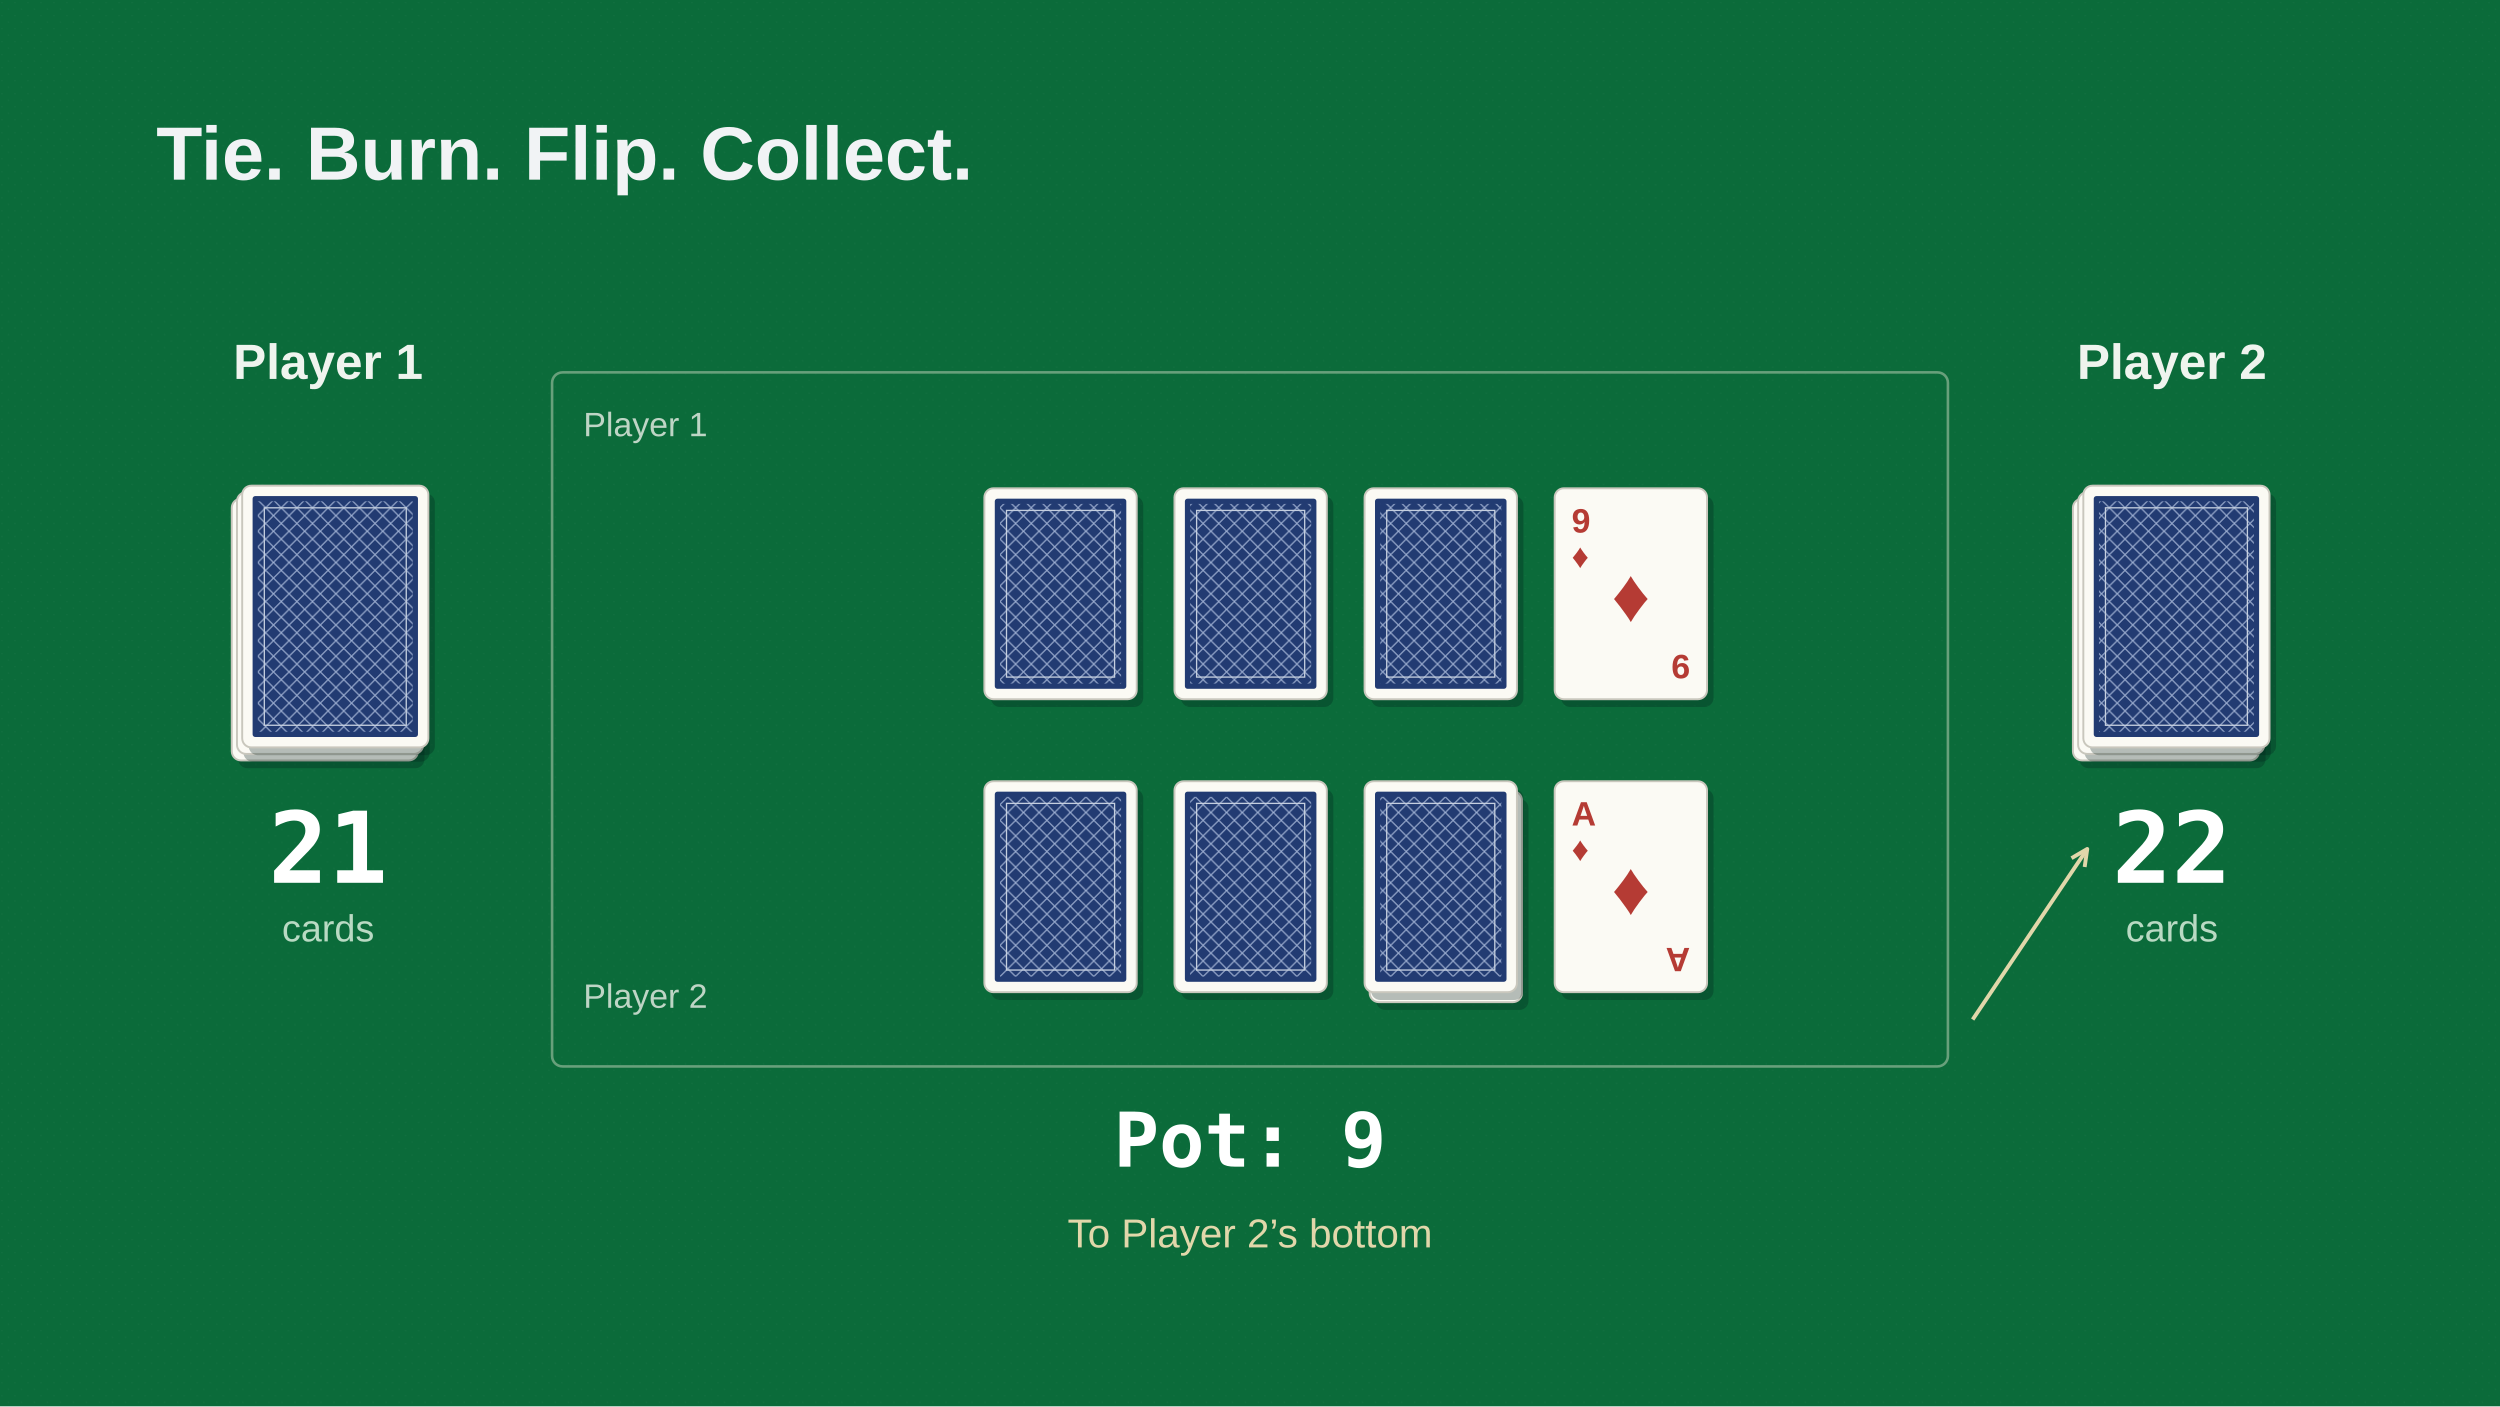
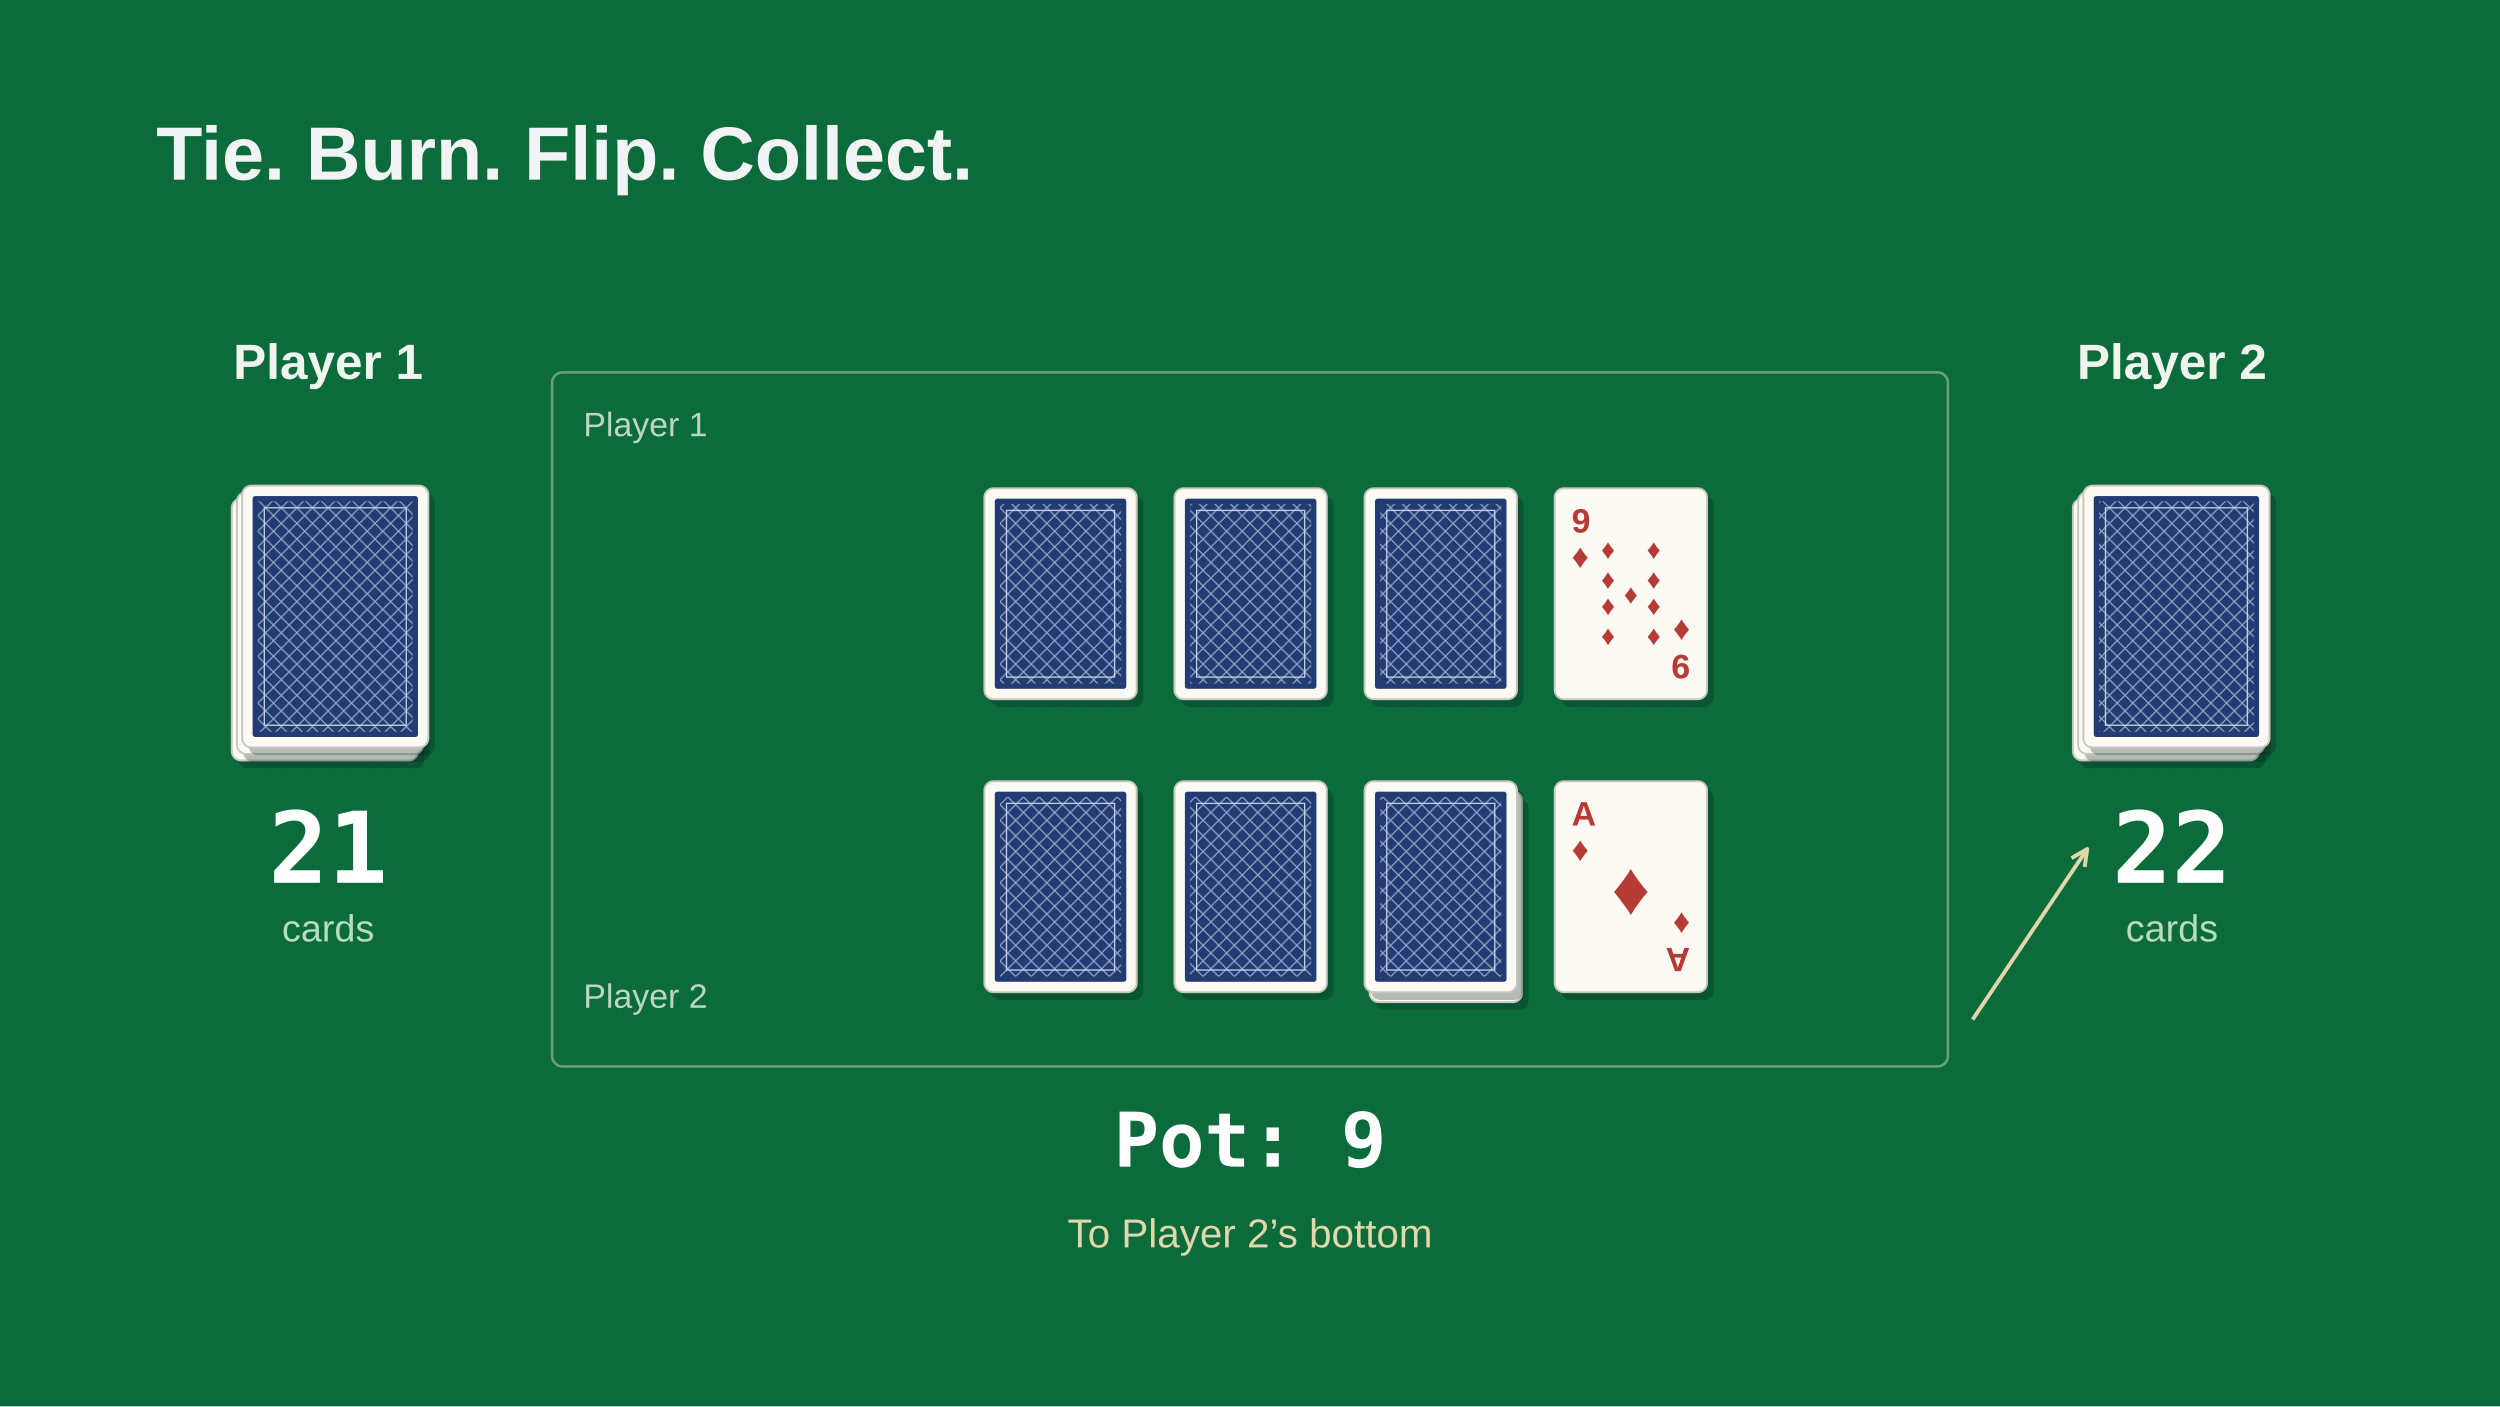
<svg xmlns="http://www.w3.org/2000/svg" width="1920" height="1080" viewBox="0 0 1920 1080" role="img">
  <defs>
    <pattern id="back" width="12" height="12" patternUnits="userSpaceOnUse">
      <path d="M0 6L6 0L12 6L6 12Z" fill="none" stroke="#8fa1c5" stroke-width="1" />
    </pattern>
    <pattern id="felt" width="10" height="10" patternUnits="userSpaceOnUse">
      <path d="M1 2h1M6 7h1" stroke="#ffffff" stroke-opacity=".035" />
    </pattern>
  </defs>
  <rect x="0.00" y="0.00" width="1920.00" height="1080.00" rx="0" fill="#0b6b3a" />
  <rect x="0.00" y="0.00" width="1920.00" height="1080.00" rx="0" fill="url(#felt)" />
  <text x="120.00" y="138.00" font-family="Liberation Sans" font-size="58" font-weight="700" fill="#f1f3f5" text-anchor="start" opacity="1" xml:space="preserve">Tie. Burn. Flip. Collect.</text>
  <text x="252.00" y="291.00" font-family="Liberation Sans" font-size="38" font-weight="700" fill="#eff4ee" text-anchor="middle" opacity="1" xml:space="preserve">Player 1</text>
  <text x="1668.00" y="291.00" font-family="Liberation Sans" font-size="38" font-weight="700" fill="#eff4ee" text-anchor="middle" opacity="1" xml:space="preserve">Player 2</text>
  <g opacity="1">
    <rect x="183.00" y="389.00" width="143.00" height="201.00" rx="7" fill="#001e18" opacity="0.28" />
    <rect x="178.00" y="383.00" width="143.00" height="201.00" rx="7" fill="#fbfaf4" stroke="#c9c7bd" stroke-width="1.5" />
    <rect x="186.00" y="391.00" width="127.00" height="185.00" rx="2" fill="#223b72" />
    <rect x="190.00" y="395.00" width="119.00" height="177.00" rx="0" fill="url(#back)" />
    <rect x="195.00" y="400.00" width="109.00" height="167.00" rx="0" fill="none" stroke="#c5cfdf" stroke-width="1" />
  </g>
  <g opacity="1">
    <rect x="187.00" y="384.00" width="143.00" height="201.00" rx="7" fill="#001e18" opacity="0.28" />
    <rect x="182.00" y="378.00" width="143.00" height="201.00" rx="7" fill="#fbfaf4" stroke="#c9c7bd" stroke-width="1.5" />
    <rect x="190.00" y="386.00" width="127.00" height="185.00" rx="2" fill="#223b72" />
    <rect x="194.00" y="390.00" width="119.00" height="177.00" rx="0" fill="url(#back)" />
    <rect x="199.00" y="395.00" width="109.00" height="167.00" rx="0" fill="none" stroke="#c5cfdf" stroke-width="1" />
  </g>
  <g opacity="1">
    <rect x="191.00" y="379.00" width="143.00" height="201.00" rx="7" fill="#001e18" opacity="0.28" />
    <rect x="186.00" y="373.00" width="143.00" height="201.00" rx="7" fill="#fbfaf4" stroke="#c9c7bd" stroke-width="1.5" />
    <rect x="194.00" y="381.00" width="127.00" height="185.00" rx="2" fill="#223b72" />
    <rect x="198.00" y="385.00" width="119.00" height="177.00" rx="0" fill="url(#back)" />
    <rect x="203.00" y="390.00" width="109.00" height="167.00" rx="0" fill="none" stroke="#c5cfdf" stroke-width="1" />
  </g>
  <g opacity="1">
    <rect x="1597.00" y="389.00" width="143.00" height="201.00" rx="7" fill="#001e18" opacity="0.28" />
    <rect x="1592.00" y="383.00" width="143.00" height="201.00" rx="7" fill="#fbfaf4" stroke="#c9c7bd" stroke-width="1.5" />
    <rect x="1600.00" y="391.00" width="127.00" height="185.00" rx="2" fill="#223b72" />
    <rect x="1604.00" y="395.00" width="119.00" height="177.00" rx="0" fill="url(#back)" />
    <rect x="1609.00" y="400.00" width="109.00" height="167.00" rx="0" fill="none" stroke="#c5cfdf" stroke-width="1" />
  </g>
  <g opacity="1">
    <rect x="1601.00" y="384.00" width="143.00" height="201.00" rx="7" fill="#001e18" opacity="0.28" />
    <rect x="1596.00" y="378.00" width="143.00" height="201.00" rx="7" fill="#fbfaf4" stroke="#c9c7bd" stroke-width="1.5" />
    <rect x="1604.00" y="386.00" width="127.00" height="185.00" rx="2" fill="#223b72" />
    <rect x="1608.00" y="390.00" width="119.00" height="177.00" rx="0" fill="url(#back)" />
    <rect x="1613.00" y="395.00" width="109.00" height="167.00" rx="0" fill="none" stroke="#c5cfdf" stroke-width="1" />
  </g>
  <g opacity="1">
    <rect x="1605.00" y="379.00" width="143.00" height="201.00" rx="7" fill="#001e18" opacity="0.28" />
    <rect x="1600.00" y="373.00" width="143.00" height="201.00" rx="7" fill="#fbfaf4" stroke="#c9c7bd" stroke-width="1.5" />
    <rect x="1608.00" y="381.00" width="127.00" height="185.00" rx="2" fill="#223b72" />
    <rect x="1612.00" y="385.00" width="119.00" height="177.00" rx="0" fill="url(#back)" />
    <rect x="1617.00" y="390.00" width="109.00" height="167.00" rx="0" fill="none" stroke="#c5cfdf" stroke-width="1" />
  </g>
  <text x="252.00" y="678.00" font-family="DejaVu Sans Mono" font-size="76" font-weight="700" fill="#fff" text-anchor="middle" opacity="1" xml:space="preserve">21</text>
  <text x="1668.00" y="678.00" font-family="DejaVu Sans Mono" font-size="76" font-weight="700" fill="#fff" text-anchor="middle" opacity="1" xml:space="preserve">22</text>
  <text x="252.00" y="723.00" font-family="Liberation Sans" font-size="29" font-weight="400" fill="#b9dac3" text-anchor="middle" opacity="1" xml:space="preserve">cards</text>
  <text x="1668.00" y="723.00" font-family="Liberation Sans" font-size="29" font-weight="400" fill="#b9dac3" text-anchor="middle" opacity="1" xml:space="preserve">cards</text>
  <rect x="424.00" y="286.00" width="1072.00" height="533.00" rx="8" fill="none" stroke="#68a07b" stroke-width="2" />
  <text x="448.00" y="335.00" font-family="Liberation Sans" font-size="26" font-weight="400" fill="#bed5c5" text-anchor="start" opacity="1" xml:space="preserve">Player 1</text>
  <text x="448.00" y="774.00" font-family="Liberation Sans" font-size="26" font-weight="400" fill="#bed5c5" text-anchor="start" opacity="1" xml:space="preserve">Player 2</text>
  <g opacity="1">
    <rect x="1056.90" y="613.65" width="117.00" height="162.00" rx="7" fill="#001e18" opacity="0.28" />
    <rect x="1051.90" y="607.65" width="117.00" height="162.00" rx="7" fill="#fbfaf4" stroke="#c9c7bd" stroke-width="1.5" />
    <text x="1064.90" y="641.65" font-family="Liberation Sans" font-size="26" font-weight="700" fill="#b53b34" text-anchor="start" opacity="1" xml:space="preserve">4</text>
    <text x="1064.90" y="668.65" font-family="Liberation Sans" font-size="26" font-weight="400" fill="#b53b34" text-anchor="start" opacity="1" xml:space="preserve">♦</text>
-     <text x="1110.40" y="709.71" font-family="Liberation Sans" font-size="58" font-weight="400" fill="#b53b34" text-anchor="middle" opacity="1" xml:space="preserve">♦</text>
    <g transform="rotate(180 1110.4 688.65)">
      <text x="1064.90" y="641.65" font-family="Liberation Sans" font-size="26" font-weight="700" fill="#b53b34" text-anchor="start" opacity="1" xml:space="preserve">4</text>
+       <text x="1064.90" y="668.65" font-family="Liberation Sans" font-size="26" font-weight="400" fill="#b53b34" text-anchor="start" opacity="1" xml:space="preserve">♦</text>
+     </g>
+     <text x="1092.85" y="666.01" font-family="Liberation Sans" font-size="26" font-weight="400" fill="#b53b34" text-anchor="middle" opacity="1" xml:space="preserve">♦</text>
+     <g transform="rotate(180 1127.95 720.65)">
+       <text x="1127.95" y="730.01" font-family="Liberation Sans" font-size="26" font-weight="400" fill="#b53b34" text-anchor="middle" opacity="1" xml:space="preserve">♦</text>
+     </g>
+     <text x="1127.95" y="666.01" font-family="Liberation Sans" font-size="26" font-weight="400" fill="#b53b34" text-anchor="middle" opacity="1" xml:space="preserve">♦</text>
+     <g transform="rotate(180 1092.85 720.65)">
+       <text x="1092.85" y="730.01" font-family="Liberation Sans" font-size="26" font-weight="400" fill="#b53b34" text-anchor="middle" opacity="1" xml:space="preserve">♦</text>
    </g>
  </g>
  <g opacity="1">
    <rect x="761.00" y="381.00" width="117.00" height="162.00" rx="7" fill="#001e18" opacity="0.28" />
    <rect x="756.00" y="375.00" width="117.00" height="162.00" rx="7" fill="#fbfaf4" stroke="#c9c7bd" stroke-width="1.5" />
    <rect x="764.00" y="383.00" width="101.00" height="146.00" rx="2" fill="#223b72" />
    <rect x="768.00" y="387.00" width="93.00" height="138.00" rx="0" fill="url(#back)" />
    <rect x="773.00" y="392.00" width="83.00" height="128.00" rx="0" fill="none" stroke="#c5cfdf" stroke-width="1" />
  </g>
  <g opacity="1">
    <rect x="761.00" y="606.00" width="117.00" height="162.00" rx="7" fill="#001e18" opacity="0.28" />
    <rect x="756.00" y="600.00" width="117.00" height="162.00" rx="7" fill="#fbfaf4" stroke="#c9c7bd" stroke-width="1.5" />
    <rect x="764.00" y="608.00" width="101.00" height="146.00" rx="2" fill="#223b72" />
    <rect x="768.00" y="612.00" width="93.00" height="138.00" rx="0" fill="url(#back)" />
    <rect x="773.00" y="617.00" width="83.00" height="128.00" rx="0" fill="none" stroke="#c5cfdf" stroke-width="1" />
  </g>
  <g opacity="1">
    <rect x="907.00" y="381.00" width="117.00" height="162.00" rx="7" fill="#001e18" opacity="0.28" />
    <rect x="902.00" y="375.00" width="117.00" height="162.00" rx="7" fill="#fbfaf4" stroke="#c9c7bd" stroke-width="1.5" />
    <rect x="910.00" y="383.00" width="101.00" height="146.00" rx="2" fill="#223b72" />
    <rect x="914.00" y="387.00" width="93.00" height="138.00" rx="0" fill="url(#back)" />
    <rect x="919.00" y="392.00" width="83.00" height="128.00" rx="0" fill="none" stroke="#c5cfdf" stroke-width="1" />
  </g>
  <g opacity="1">
    <rect x="907.00" y="606.00" width="117.00" height="162.00" rx="7" fill="#001e18" opacity="0.28" />
    <rect x="902.00" y="600.00" width="117.00" height="162.00" rx="7" fill="#fbfaf4" stroke="#c9c7bd" stroke-width="1.5" />
    <rect x="910.00" y="608.00" width="101.00" height="146.00" rx="2" fill="#223b72" />
    <rect x="914.00" y="612.00" width="93.00" height="138.00" rx="0" fill="url(#back)" />
    <rect x="919.00" y="617.00" width="83.00" height="128.00" rx="0" fill="none" stroke="#c5cfdf" stroke-width="1" />
  </g>
  <g opacity="1">
    <rect x="1053.00" y="381.00" width="117.00" height="162.00" rx="7" fill="#001e18" opacity="0.28" />
    <rect x="1048.00" y="375.00" width="117.00" height="162.00" rx="7" fill="#fbfaf4" stroke="#c9c7bd" stroke-width="1.5" />
    <rect x="1056.00" y="383.00" width="101.00" height="146.00" rx="2" fill="#223b72" />
    <rect x="1060.00" y="387.00" width="93.00" height="138.00" rx="0" fill="url(#back)" />
    <rect x="1065.00" y="392.00" width="83.00" height="128.00" rx="0" fill="none" stroke="#c5cfdf" stroke-width="1" />
  </g>
  <g opacity="1">
    <rect x="1053.00" y="606.00" width="117.00" height="162.00" rx="7" fill="#001e18" opacity="0.28" />
    <rect x="1048.00" y="600.00" width="117.00" height="162.00" rx="7" fill="#fbfaf4" stroke="#c9c7bd" stroke-width="1.5" />
    <rect x="1056.00" y="608.00" width="101.00" height="146.00" rx="2" fill="#223b72" />
    <rect x="1060.00" y="612.00" width="93.00" height="138.00" rx="0" fill="url(#back)" />
    <rect x="1065.00" y="617.00" width="83.00" height="128.00" rx="0" fill="none" stroke="#c5cfdf" stroke-width="1" />
  </g>
  <g opacity="1">
    <rect x="1199.00" y="381.00" width="117.00" height="162.00" rx="7" fill="#001e18" opacity="0.28" />
    <rect x="1194.00" y="375.00" width="117.00" height="162.00" rx="7" fill="#fbfaf4" stroke="#c9c7bd" stroke-width="1.5" />
    <text x="1207.00" y="409.00" font-family="Liberation Sans" font-size="26" font-weight="700" fill="#b53b34" text-anchor="start" opacity="1" xml:space="preserve">9</text>
    <text x="1207.00" y="436.00" font-family="Liberation Sans" font-size="26" font-weight="400" fill="#b53b34" text-anchor="start" opacity="1" xml:space="preserve">♦</text>
-     <text x="1252.50" y="477.06" font-family="Liberation Sans" font-size="58" font-weight="400" fill="#b53b34" text-anchor="middle" opacity="1" xml:space="preserve">♦</text>
    <g transform="rotate(180 1252.5 456.0)">
      <text x="1207.00" y="409.00" font-family="Liberation Sans" font-size="26" font-weight="700" fill="#b53b34" text-anchor="start" opacity="1" xml:space="preserve">9</text>
+       <text x="1207.00" y="436.00" font-family="Liberation Sans" font-size="26" font-weight="400" fill="#b53b34" text-anchor="start" opacity="1" xml:space="preserve">♦</text>
    </g>
+     <text x="1234.95" y="429.06" font-family="Liberation Sans" font-size="21" font-weight="400" fill="#b53b34" text-anchor="middle" opacity="1" xml:space="preserve">♦</text>
+     <g transform="rotate(180 1270.05 490.50)">
+       <text x="1270.05" y="498.06" font-family="Liberation Sans" font-size="21" font-weight="400" fill="#b53b34" text-anchor="middle" opacity="1" xml:space="preserve">♦</text>
+     </g>
+     <text x="1270.05" y="429.06" font-family="Liberation Sans" font-size="21" font-weight="400" fill="#b53b34" text-anchor="middle" opacity="1" xml:space="preserve">♦</text>
+     <g transform="rotate(180 1234.95 490.50)">
+       <text x="1234.95" y="498.06" font-family="Liberation Sans" font-size="21" font-weight="400" fill="#b53b34" text-anchor="middle" opacity="1" xml:space="preserve">♦</text>
+     </g>
+     <text x="1234.95" y="452.06" font-family="Liberation Sans" font-size="21" font-weight="400" fill="#b53b34" text-anchor="middle" opacity="1" xml:space="preserve">♦</text>
+     <g transform="rotate(180 1270.05 467.50)">
+       <text x="1270.05" y="475.06" font-family="Liberation Sans" font-size="21" font-weight="400" fill="#b53b34" text-anchor="middle" opacity="1" xml:space="preserve">♦</text>
+     </g>
+     <text x="1270.05" y="452.06" font-family="Liberation Sans" font-size="21" font-weight="400" fill="#b53b34" text-anchor="middle" opacity="1" xml:space="preserve">♦</text>
+     <g transform="rotate(180 1234.95 467.50)">
+       <text x="1234.95" y="475.06" font-family="Liberation Sans" font-size="21" font-weight="400" fill="#b53b34" text-anchor="middle" opacity="1" xml:space="preserve">♦</text>
+     </g>
+     <text x="1252.50" y="463.56" font-family="Liberation Sans" font-size="21" font-weight="400" fill="#b53b34" text-anchor="middle" opacity="1" xml:space="preserve">♦</text>
  </g>
  <g opacity="1">
    <rect x="1199.00" y="606.00" width="117.00" height="162.00" rx="7" fill="#001e18" opacity="0.28" />
    <rect x="1194.00" y="600.00" width="117.00" height="162.00" rx="7" fill="#fbfaf4" stroke="#c9c7bd" stroke-width="1.5" />
    <text x="1207.00" y="634.00" font-family="Liberation Sans" font-size="26" font-weight="700" fill="#b53b34" text-anchor="start" opacity="1" xml:space="preserve">A</text>
    <text x="1207.00" y="661.00" font-family="Liberation Sans" font-size="26" font-weight="400" fill="#b53b34" text-anchor="start" opacity="1" xml:space="preserve">♦</text>
-     <text x="1252.50" y="702.06" font-family="Liberation Sans" font-size="58" font-weight="400" fill="#b53b34" text-anchor="middle" opacity="1" xml:space="preserve">♦</text>
    <g transform="rotate(180 1252.5 681.0)">
      <text x="1207.00" y="634.00" font-family="Liberation Sans" font-size="26" font-weight="700" fill="#b53b34" text-anchor="start" opacity="1" xml:space="preserve">A</text>
+       <text x="1207.00" y="661.00" font-family="Liberation Sans" font-size="26" font-weight="400" fill="#b53b34" text-anchor="start" opacity="1" xml:space="preserve">♦</text>
    </g>
+     <text x="1252.50" y="702.06" font-family="Liberation Sans" font-size="58" font-weight="400" fill="#b53b34" text-anchor="middle" opacity="1" xml:space="preserve">♦</text>
  </g>
  <text x="960.00" y="896.00" font-family="DejaVu Sans Mono" font-size="58" font-weight="700" fill="#fff" text-anchor="middle" opacity="1" xml:space="preserve">Pot: 9</text>
  <text x="960.00" y="958.00" font-family="Liberation Sans" font-size="31" font-weight="400" fill="#e1d7aa" text-anchor="middle" opacity="1" xml:space="preserve">To Player 2’s bottom</text>
  <path d="M1515.00 783.00L1603.00 652.00" fill="none" stroke="#e1d7aa" stroke-width="3" />
  <path d="M1601.025 665.86 L1603 652 L1590.916 659.069" stroke="#e1d7aa" stroke-width="3" fill="none" stroke-linejoin="round" />
</svg>
